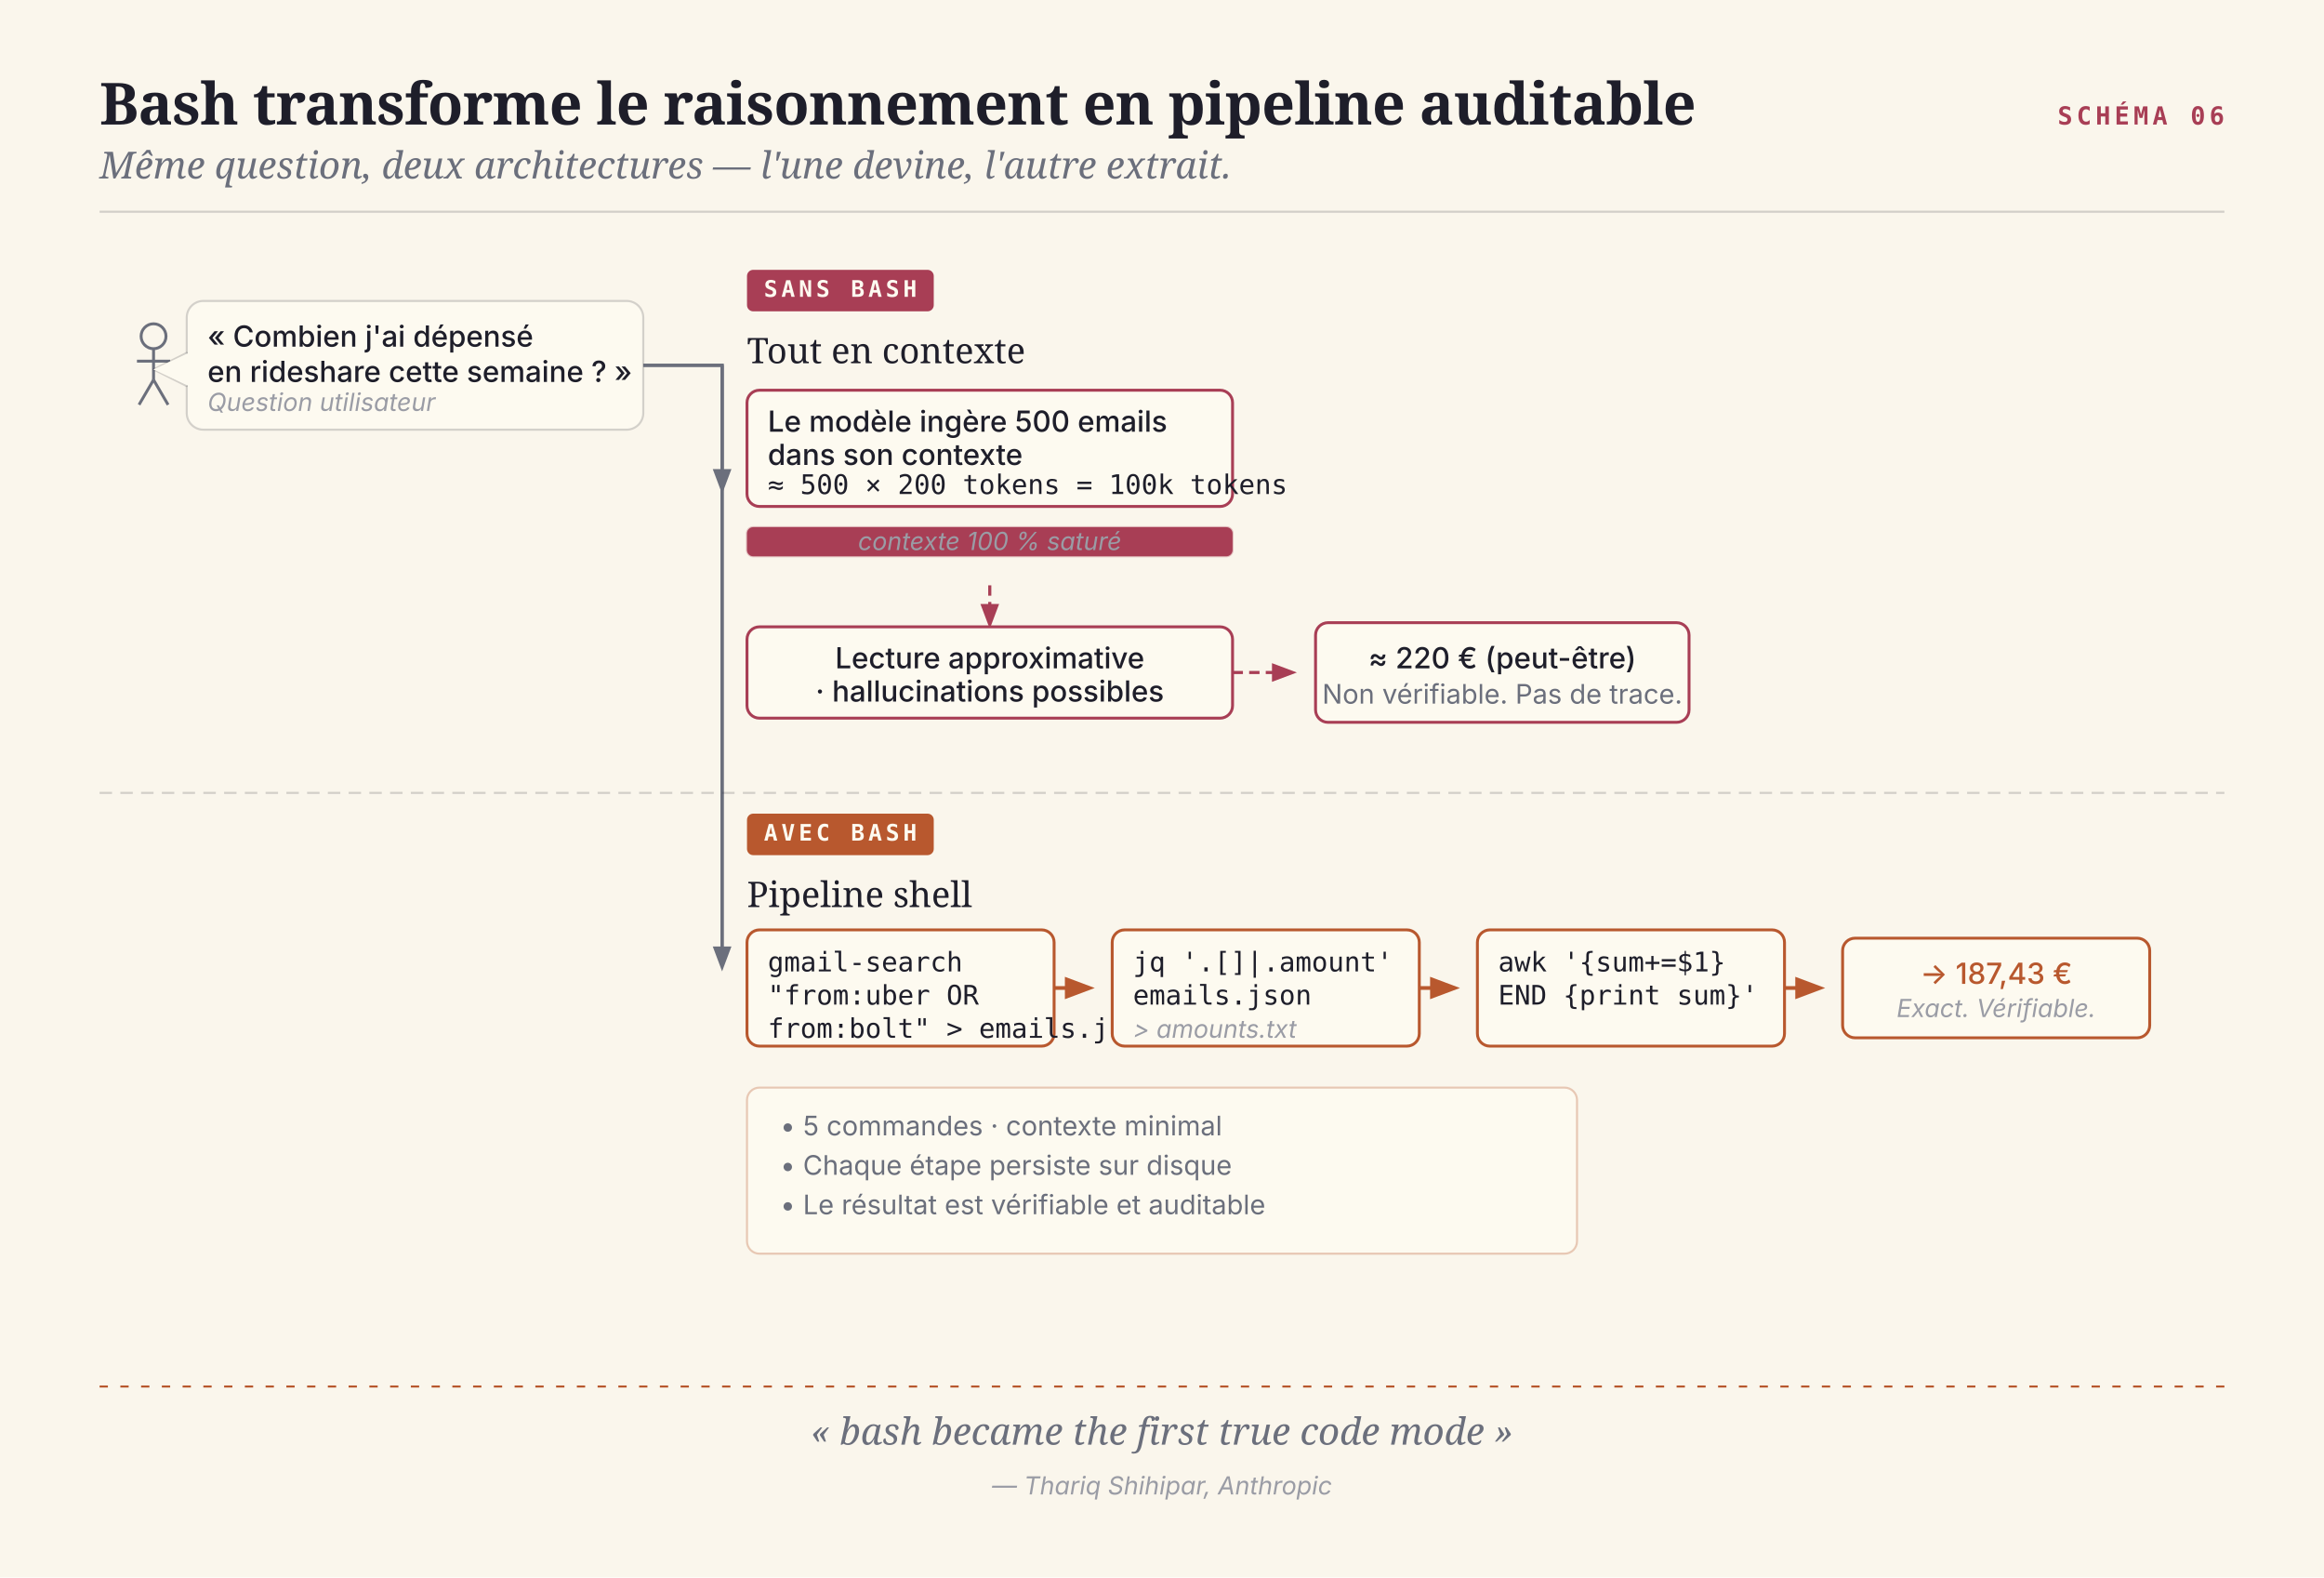
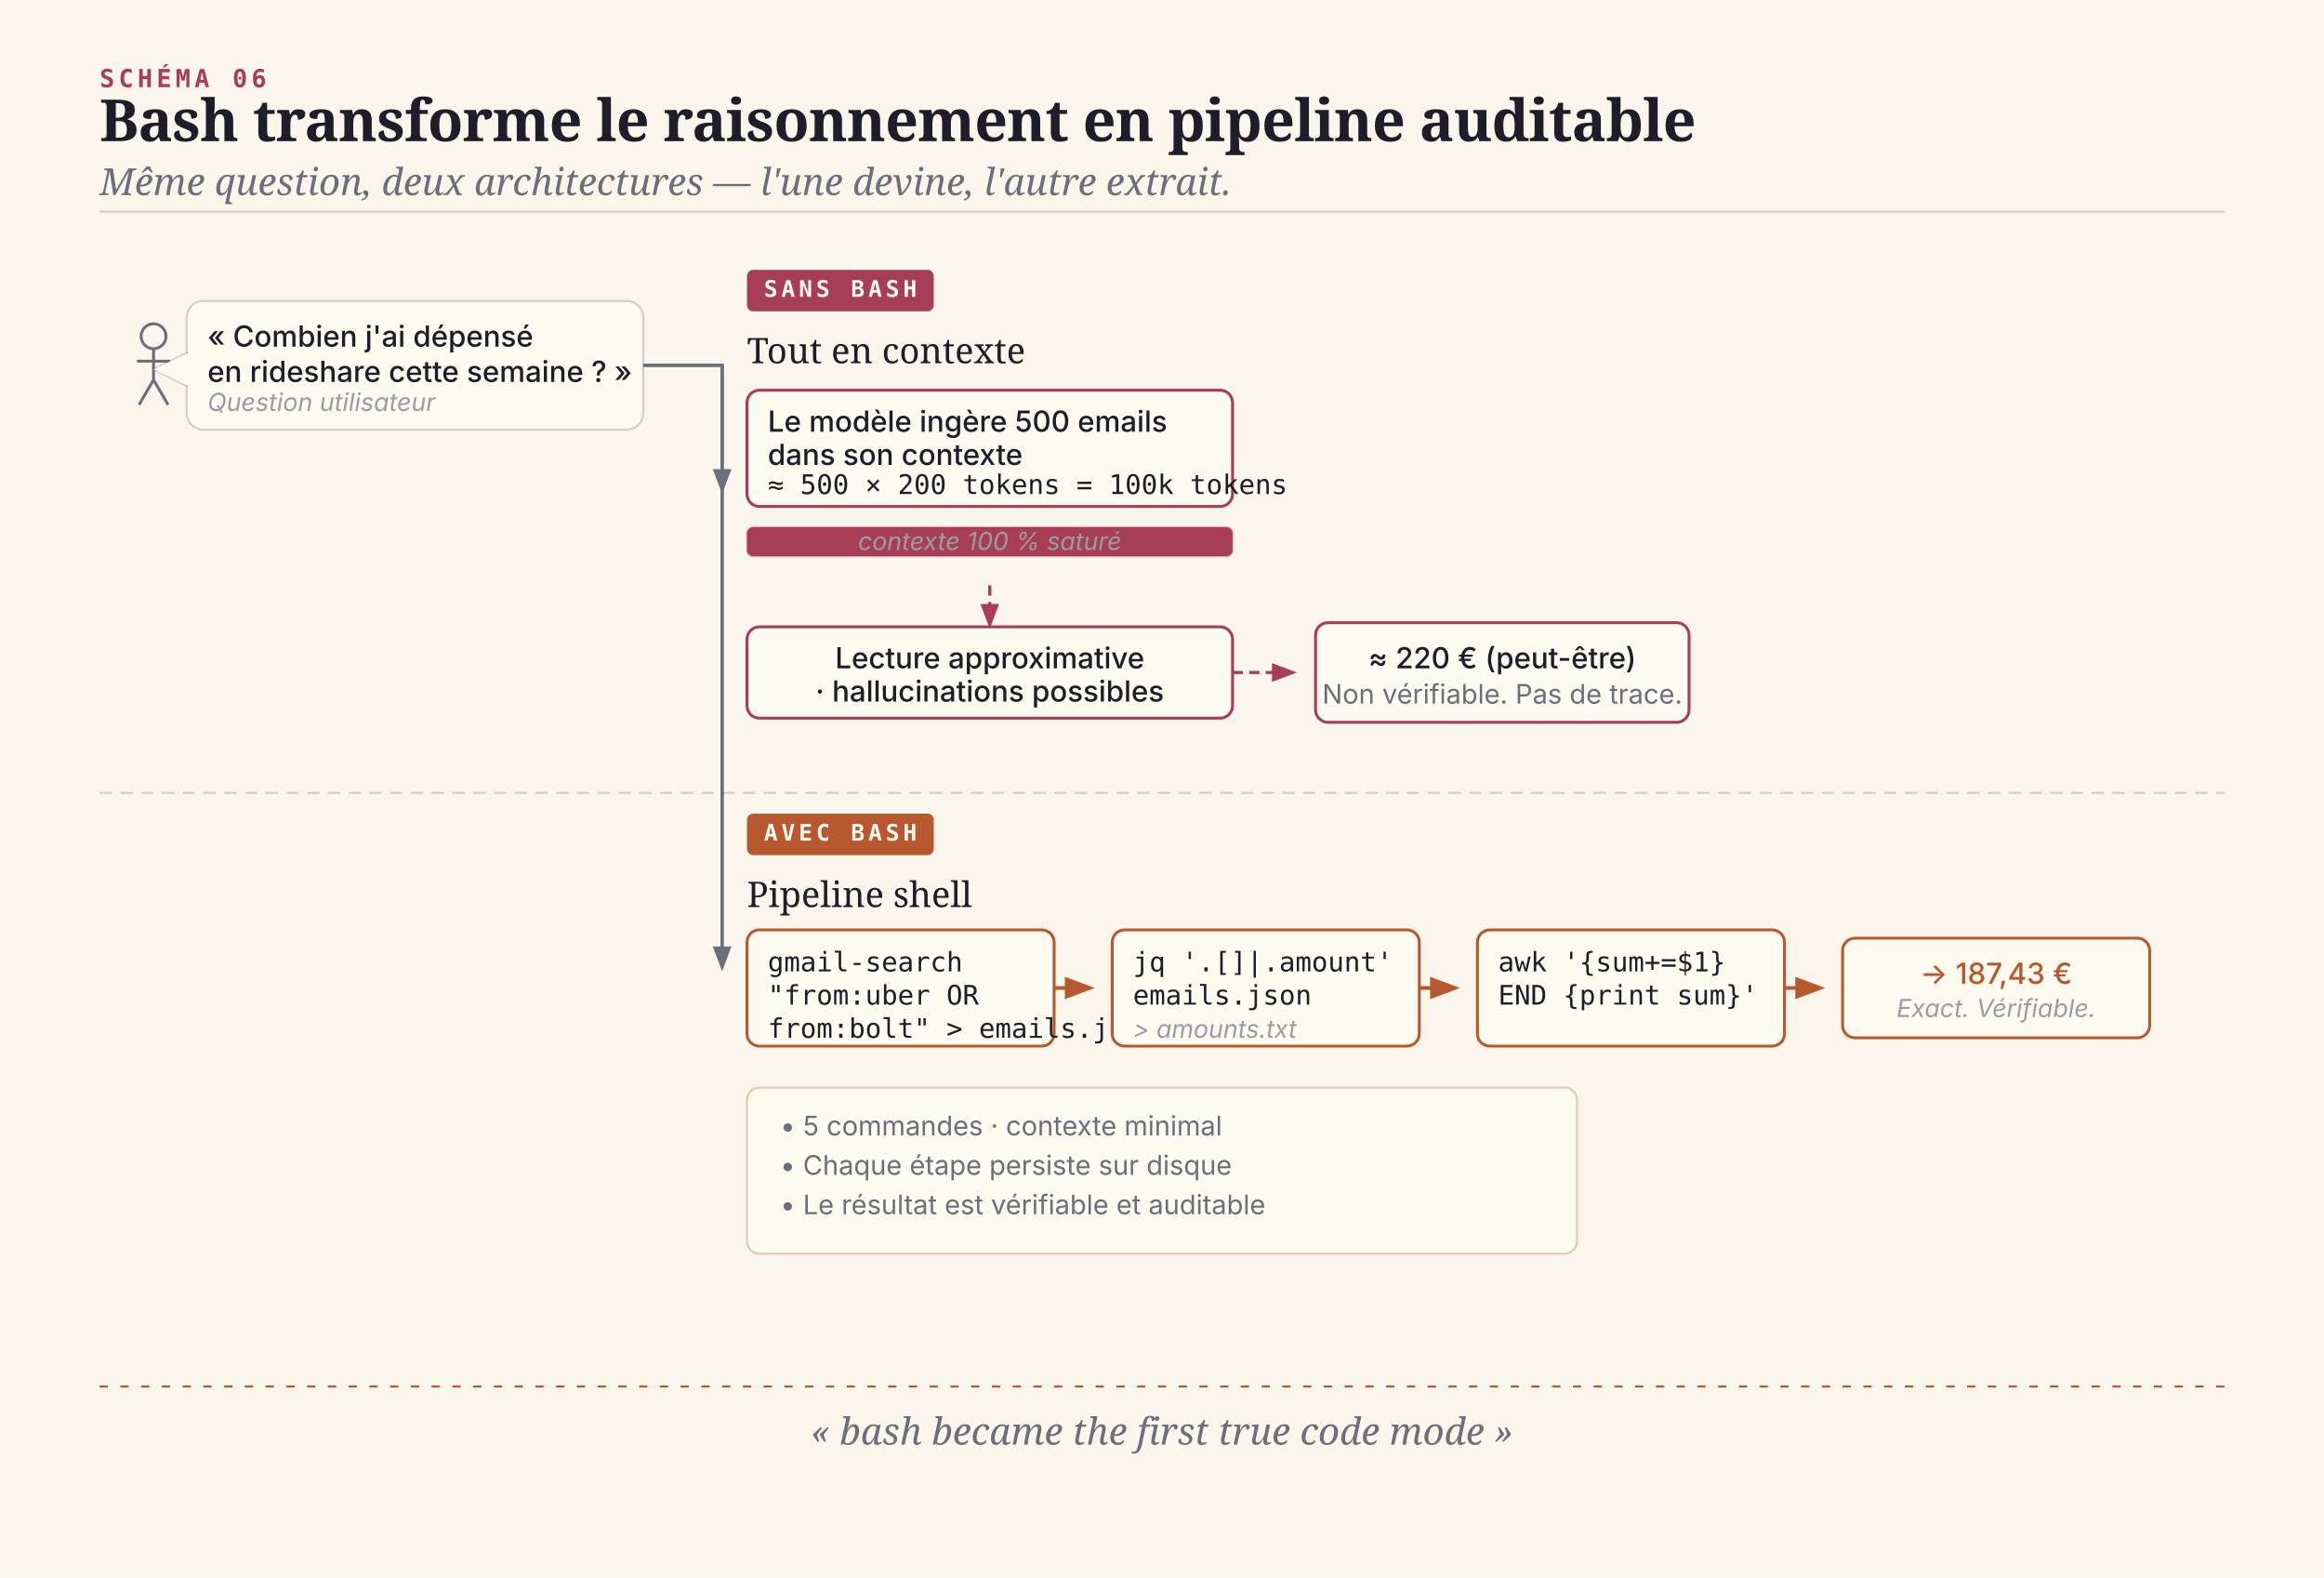
<svg xmlns="http://www.w3.org/2000/svg" viewBox="0 0 1120 760" preserveAspectRatio="xMidYMid meet" role="img" aria-labelledby="title-06">
  <style>
    .serif{font-family:'Fraunces',serif}
    .sans{font-family:'Inter',sans-serif}
    .mono{font-family:'JetBrains Mono',monospace;letter-spacing:0.04em}
    .title{font:600 28px/1.1 'Fraunces',serif;letter-spacing:-0.01em;fill:#1e1e2a}
    .subtitle{font:400 italic 18px/1.3 'Fraunces',serif;fill:#6b6f7c}
    .branch-title{font:500 17px/1.2 'Fraunces',serif;fill:#1e1e2a}
    .branch-tag{font:600 11px/1 'JetBrains Mono',monospace;letter-spacing:0.16em}
    .label{font:500 14px/1.3 'Inter',sans-serif;fill:#1e1e2a}
    .annot{font:400 13px/1.4 'Inter',sans-serif;fill:#6b6f7c}
    .caption{font:400 italic 12px/1.4 'Inter',sans-serif;fill:#9a9ca5}
    .code{font:500 13px/1.4 'JetBrains Mono',monospace;fill:#1e1e2a}
    .marker{font:600 12px/1 'JetBrains Mono',monospace;letter-spacing:0.16em;fill:#a83e55}
    .box-soft{fill:#fdfaf0;stroke:rgba(30,30,44,0.18);stroke-width:1}
    .box-warn{fill:#fdfaf0;stroke:#a83e55;stroke-width:1.4}
    .box-ok{fill:#fdfaf0;stroke:#b8582e;stroke-width:1.4}
    .rule{stroke:rgba(30,30,44,0.18);stroke-width:1;fill:none}
    .arrow{stroke:#6b6f7c;stroke-width:1.5;fill:none}
    .arrow-ok{stroke:#b8582e;stroke-width:1.8;fill:none}
    .warn{fill:#a83e55}
    .ok{fill:#b8582e}
  </style>
  <defs>
    <marker id="arr-gray" markerWidth="8" markerHeight="8" refX="6" refY="3" orient="auto">
      <path d="M0,0 L0,6 L8,3 z" fill="#6b6f7c" />
    </marker>
    <marker id="arr-ok" markerWidth="8" markerHeight="8" refX="6" refY="3" orient="auto">
      <path d="M0,0 L0,6 L8,3 z" fill="#b8582e" />
    </marker>
    <marker id="arr-warn" markerWidth="8" markerHeight="8" refX="6" refY="3" orient="auto">
      <path d="M0,0 L0,6 L8,3 z" fill="#a83e55" />
    </marker>
  </defs>
  <rect width="1120" height="760" fill="#faf6ec" />
-   <text x="48" y="60" class="title">Bash transforme le raisonnement en pipeline auditable</text>
-   <text x="48" y="86" class="subtitle">Même question, deux architectures — l'une devine, l'autre extrait.</text>
-   <text x="1072" y="60" text-anchor="end" class="marker">SCHÉMA 06</text>
+   <text x="48" y="42" class="marker">SCHÉMA 06</text>
+   <text x="48" y="68" class="title">Bash transforme le raisonnement en pipeline auditable</text>
+   <text x="48" y="94" class="subtitle">Même question, deux architectures — l'une devine, l'autre extrait.</text>
  <line x1="48" y1="102" x2="1072" y2="102" class="rule" />
  <g transform="translate(60,155)">
    <circle cx="14" cy="7" r="6" fill="none" stroke="#6b6f7c" stroke-width="1.4" />
    <line x1="14" y1="13" x2="14" y2="28" stroke="#6b6f7c" stroke-width="1.4" />
    <line x1="6" y1="19" x2="22" y2="19" stroke="#6b6f7c" stroke-width="1.4" />
    <line x1="14" y1="28" x2="7" y2="40" stroke="#6b6f7c" stroke-width="1.4" />
    <line x1="14" y1="28" x2="21" y2="40" stroke="#6b6f7c" stroke-width="1.4" />
  </g>
  <rect x="90" y="145" width="220" height="62" rx="8" class="box-soft" />
  <polygon points="90,170 74,178 90,186" fill="#fdfaf0" stroke="rgba(30,30,44,0.18)" stroke-width="1" stroke-linejoin="round" />
  <polygon points="91,170 74,178 91,186" fill="#fdfaf0" />
  <text x="100" y="167" class="label" font-style="italic" font-size="12.5" fill="#1e1e2a">« Combien j'ai dépensé</text>
  <text x="100" y="184" class="label" font-style="italic" font-size="12.5" fill="#1e1e2a">en rideshare cette semaine ? »</text>
  <text x="100" y="198" class="caption">Question utilisateur</text>
  <path d="M310,176 L348,176 L348,235" class="arrow" marker-end="url(#arr-gray)" stroke-dasharray="none" />
  <path d="M310,176 L348,176 L348,465" class="arrow" marker-end="url(#arr-gray)" />
  <line x1="348" y1="176" x2="348" y2="465" stroke="#6b6f7c" stroke-width="1.5" />
  <rect x="360" y="130" width="90" height="20" rx="3" fill="#a83e55" />
  <text x="405" y="143" text-anchor="middle" class="branch-tag" fill="#fdfaf0">SANS BASH</text>
  <text x="360" y="175" class="branch-title" fill="#1e1e2a">Tout en contexte</text>
  <rect x="360" y="188" width="234" height="56" rx="6" class="box-warn" />
  <text x="370" y="208" class="label" fill="#a83e55">Le modèle ingère 500 emails</text>
  <text x="370" y="224" class="label" fill="#a83e55">dans son contexte</text>
  <text x="370" y="238" class="code" fill="#9a9ca5">≈ 500 × 200 tokens = 100k tokens</text>
  <g transform="translate(360,254)">
    <rect width="234" height="14" rx="3" fill="rgba(168,62,85,0.12)" stroke="rgba(168,62,85,0.3)" stroke-width="1" />
    <rect width="234" height="14" rx="3" fill="#a83e55" />
    <text x="117" y="11" text-anchor="middle" class="caption" fill="#fdfaf0" font-size="11">contexte 100 % saturé</text>
  </g>
  <line x1="477" y1="282" x2="477" y2="300" stroke="#a83e55" stroke-width="1.5" stroke-dasharray="5,3" marker-end="url(#arr-warn)" />
  <rect x="360" y="302" width="234" height="44" rx="6" class="box-warn" />
  <text x="477" y="322" text-anchor="middle" class="label" fill="#a83e55">Lecture approximative</text>
  <text x="477" y="338" text-anchor="middle" class="label" fill="#a83e55">· hallucinations possibles</text>
  <line x1="594" y1="324" x2="622" y2="324" stroke="#a83e55" stroke-width="1.5" stroke-dasharray="5,3" marker-end="url(#arr-warn)" />
  <rect x="634" y="300" width="180" height="48" rx="6" class="box-warn" />
  <text x="724" y="322" text-anchor="middle" class="label" fill="#a83e55">≈ 220 € (peut-être)</text>
  <text x="724" y="339" text-anchor="middle" class="annot" fill="#a83e55">Non vérifiable. Pas de trace.</text>
  <line x1="48" y1="382" x2="1072" y2="382" class="rule" stroke-dasharray="6,4" />
  <rect x="360" y="392" width="90" height="20" rx="3" fill="#b8582e" />
  <text x="405" y="405" text-anchor="middle" class="branch-tag" fill="#fdfaf0">AVEC BASH</text>
  <text x="360" y="437" class="branch-title" fill="#1e1e2a">Pipeline shell</text>
  <rect x="360" y="448" width="148" height="56" rx="6" class="box-ok" />
  <text x="370" y="468" class="code">gmail-search</text>
  <text x="370" y="484" class="code">"from:uber OR</text>
  <text x="370" y="500" class="code">from:bolt" &gt; emails.json</text>
  <line x1="508" y1="476" x2="524" y2="476" class="arrow-ok" marker-end="url(#arr-ok)" />
  <rect x="536" y="448" width="148" height="56" rx="6" class="box-ok" />
  <text x="546" y="468" class="code">jq '.[]|.amount'</text>
  <text x="546" y="484" class="code">emails.json</text>
  <text x="546" y="500" class="caption">&gt; amounts.txt</text>
  <line x1="684" y1="476" x2="700" y2="476" class="arrow-ok" marker-end="url(#arr-ok)" />
  <rect x="712" y="448" width="148" height="56" rx="6" class="box-ok" />
  <text x="722" y="468" class="code">awk '{sum+=$1}</text>
  <text x="722" y="484" class="code">END {print sum}'</text>
  <line x1="860" y1="476" x2="876" y2="476" class="arrow-ok" marker-end="url(#arr-ok)" />
  <rect x="888" y="452" width="148" height="48" rx="6" class="box-ok" />
  <text x="962" y="474" text-anchor="middle" class="label ok">→ 187,43 €</text>
  <text x="962" y="490" text-anchor="middle" class="caption">Exact. Vérifiable.</text>
  <rect x="360" y="524" width="400" height="80" rx="6" fill="#fdfaf0" stroke="rgba(184,88,46,0.3)" stroke-width="1" />
  <text x="376" y="547" class="annot">•  5 commandes · contexte minimal</text>
  <text x="376" y="566" class="annot">•  Chaque étape persiste sur disque</text>
  <text x="376" y="585" class="annot">•  Le résultat est vérifiable et auditable</text>
  <line x1="48" y1="668" x2="1072" y2="668" stroke="#b8582e" stroke-width="1" stroke-dasharray="4,6" />
-   <text x="560" y="696" text-anchor="middle" class="subtitle" font-size="16">« bash became the first true code mode »</text>
-   <text x="560" y="720" text-anchor="middle" class="caption" font-size="13">— Thariq Shihipar, Anthropic</text>
+   <text x="560" y="696" text-anchor="middle" class="subtitle" font-size="16">« bash became the first true code mode »</text>
</svg>
